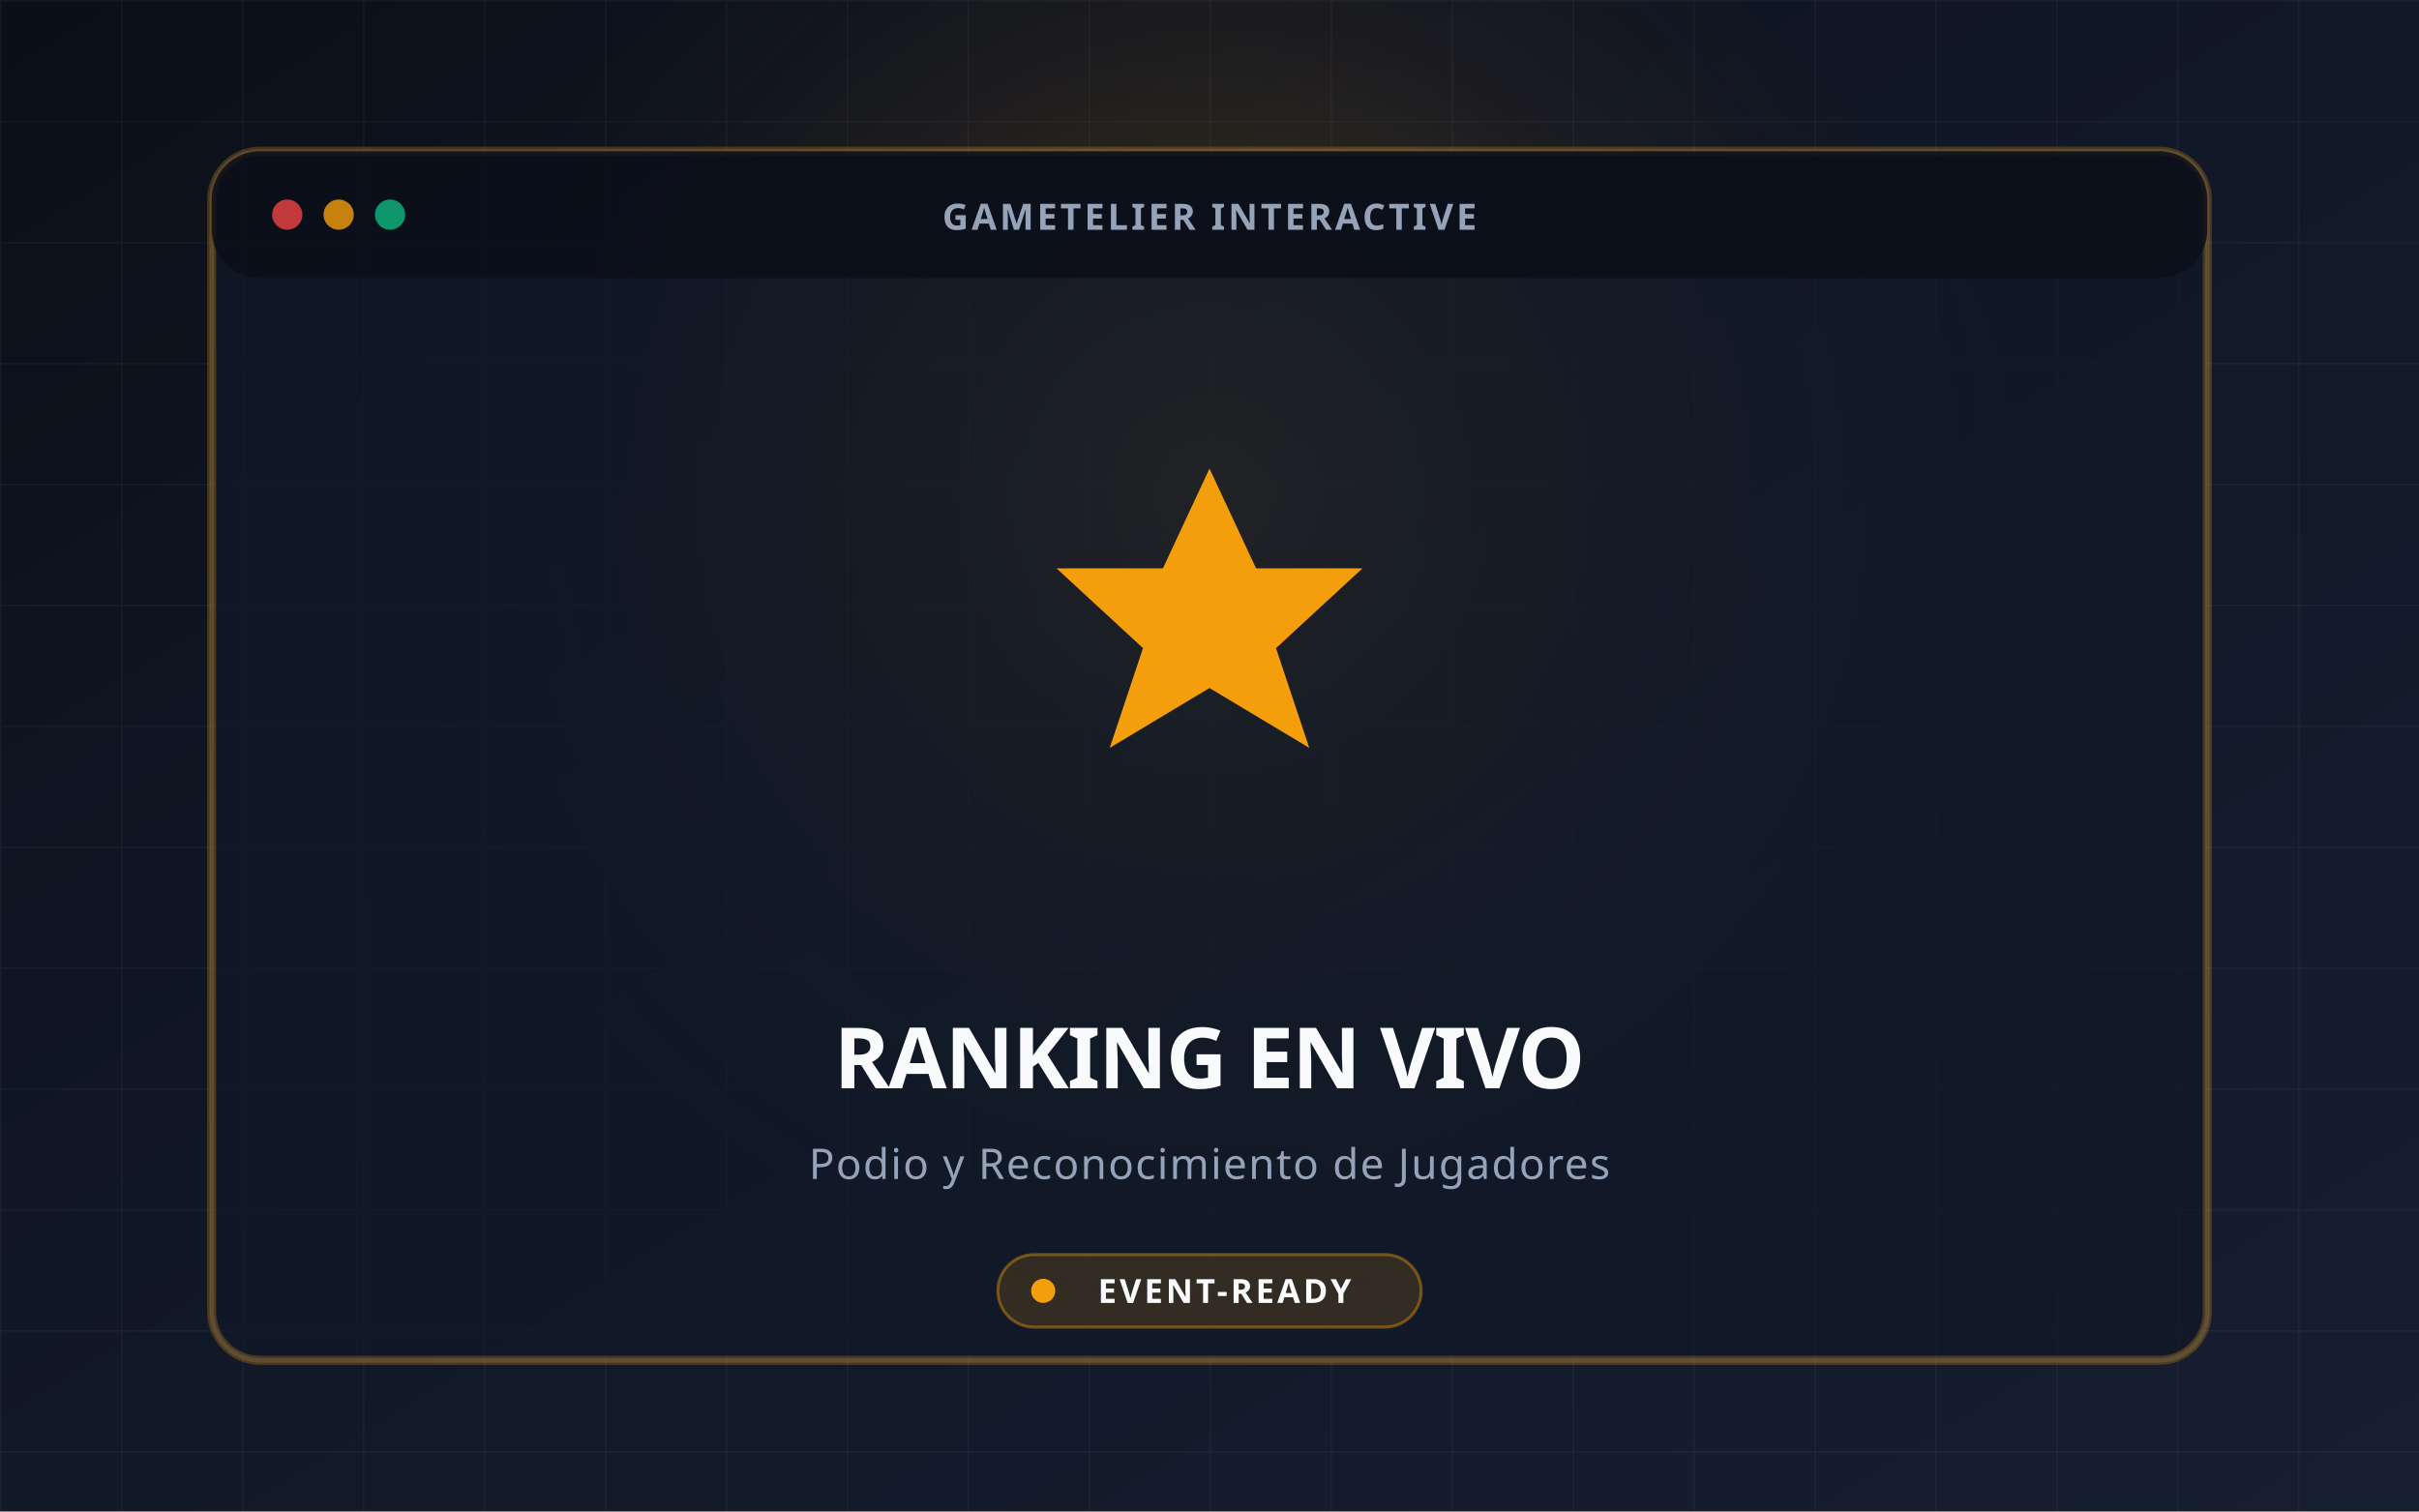
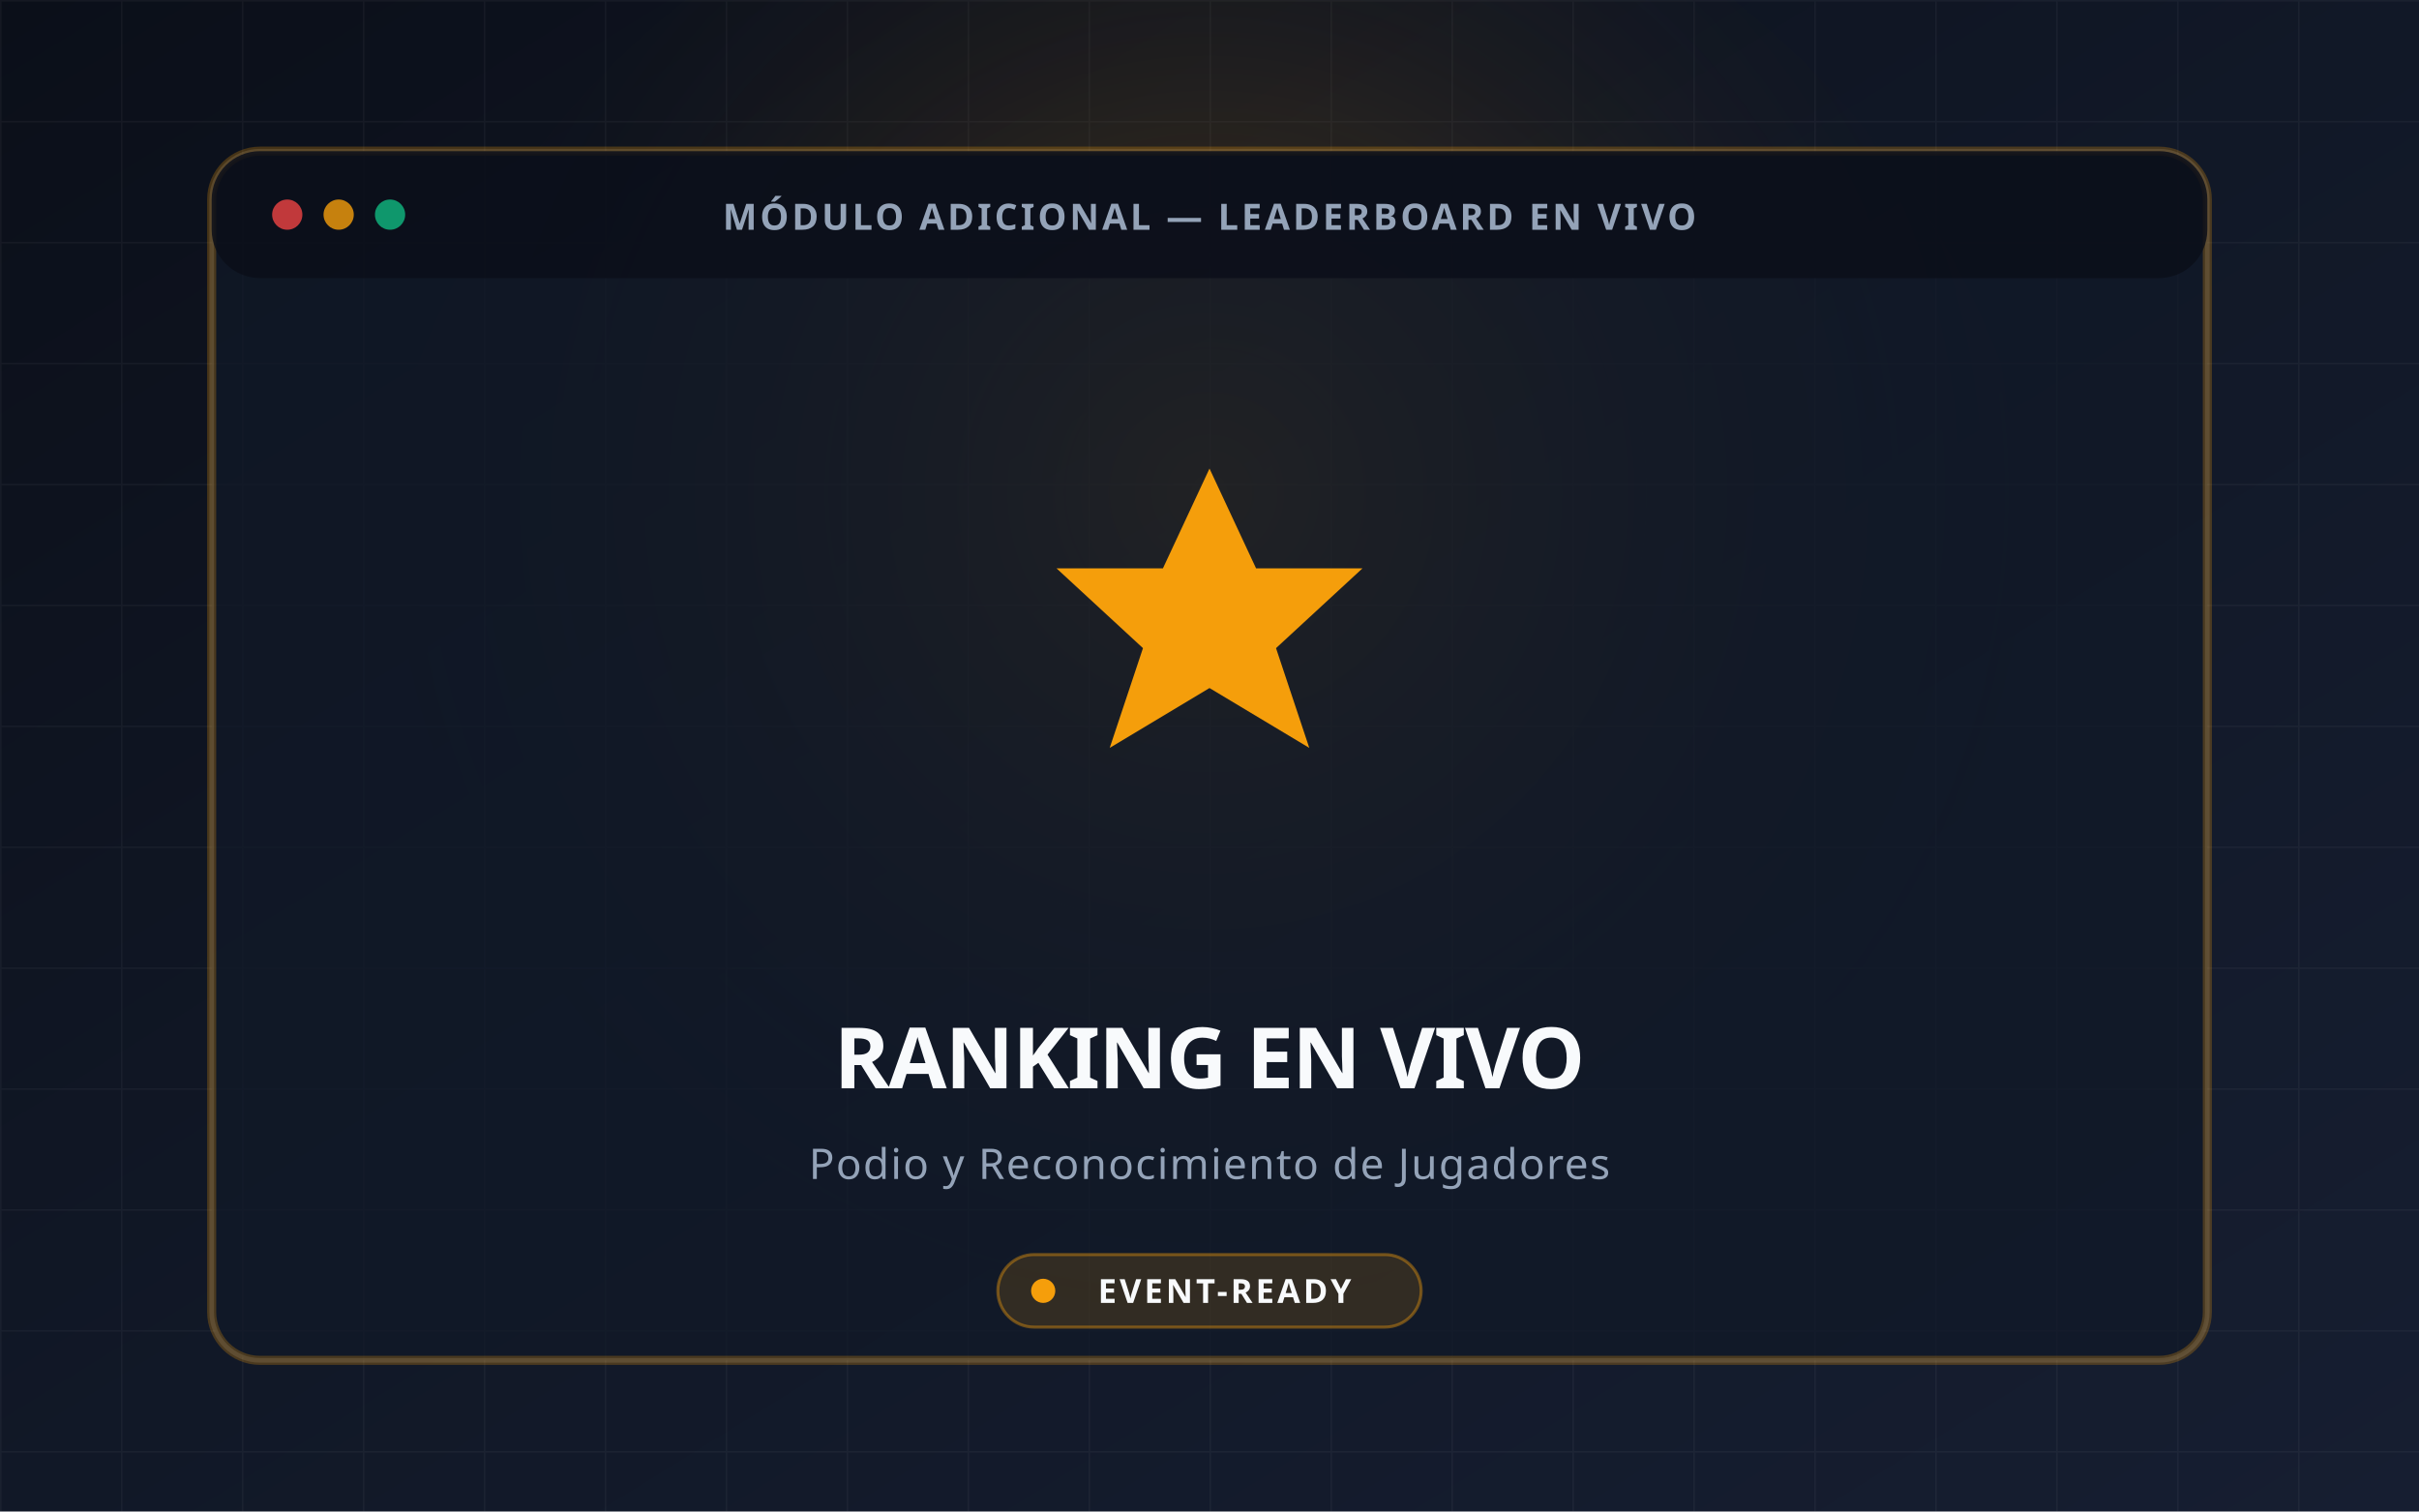
<svg xmlns="http://www.w3.org/2000/svg" viewBox="0 0 800 500" width="100%" height="100%">
  <defs>
    <linearGradient id="bg" x1="0%" y1="0%" x2="100%" y2="100%">
      <stop offset="0%" stop-color="#0B0F19" />
      <stop offset="50%" stop-color="#111827" />
      <stop offset="100%" stop-color="#161E31" />
    </linearGradient>
    <radialGradient id="glow" cx="50%" cy="40%" r="50%">
      <stop offset="0%" stop-color="#F59E0B" stop-opacity="0.3" />
      <stop offset="100%" stop-color="#0B0F19" stop-opacity="0" />
    </radialGradient>
    <pattern id="grid" width="40" height="40" patternUnits="userSpaceOnUse">
      <path d="M 40 0 L 0 0 0 40" fill="none" stroke="rgba(255, 255, 255, 0.04)" stroke-width="1" />
    </pattern>
  </defs>
  <rect width="800" height="500" fill="url(#bg)" />
  <rect width="800" height="500" fill="url(#grid)" />
  <circle cx="400" cy="220" r="280" fill="url(#glow)" />
  <rect x="70" y="50" width="660" height="400" rx="16" fill="rgba(17, 24, 39, 0.75)" stroke="rgba(255, 255, 255, 0.12)" stroke-width="1.5" />
  <rect x="70" y="50" width="660" height="400" rx="16" fill="none" stroke="#F59E0B" stroke-opacity="0.25" stroke-width="3" />
  <rect x="70" y="50" width="660" height="42" rx="16" fill="rgba(11, 15, 25, 0.85)" />
  <circle cx="95" cy="71" r="5" fill="#EF4444" opacity="0.8" />
  <circle cx="112" cy="71" r="5" fill="#F59E0B" opacity="0.8" />
  <circle cx="129" cy="71" r="5" fill="#10B981" opacity="0.8" />
-   <text x="400" y="76" fill="#94A3B8" font-family="system-ui, sans-serif" font-size="12" text-anchor="middle" font-weight="600" letter-spacing="1">GAMETELIER INTERACTIVE</text>
+   <text x="400" y="76" fill="#94A3B8" font-family="system-ui, sans-serif" font-size="12" text-anchor="middle" font-weight="600" letter-spacing="1">MÓDULO ADICIONAL — LEADERBOARD EN VIVO</text>
  <g transform="translate(400, 210) scale(1.1)">
    <polygon points="0,-50 14,-20 46,-20 20,4 30,34 0,16 -30,34 -20,4 -46,-20 -14,-20" fill="#F59E0B" />
  </g>
  <text x="400" y="360" fill="#F8FAFC" font-family="system-ui, sans-serif" font-size="28" font-weight="800" text-anchor="middle" letter-spacing="-0.5">RANKING EN VIVO</text>
  <text x="400" y="390" fill="#94A3B8" font-family="system-ui, sans-serif" font-size="14" font-weight="500" text-anchor="middle" letter-spacing="0.5">Podio y Reconocimiento de Jugadores</text>
  <rect x="330" y="415" width="140" height="24" rx="12" fill="#F59E0B" fill-opacity="0.15" stroke="#F59E0B" stroke-opacity="0.4" />
  <circle cx="345" cy="427" r="4" fill="#F59E0B" />
  <text x="405" y="431" fill="#F8FAFC" font-family="system-ui, sans-serif" font-size="11" font-weight="700" text-anchor="middle" letter-spacing="1">EVENT-READY</text>
</svg>
